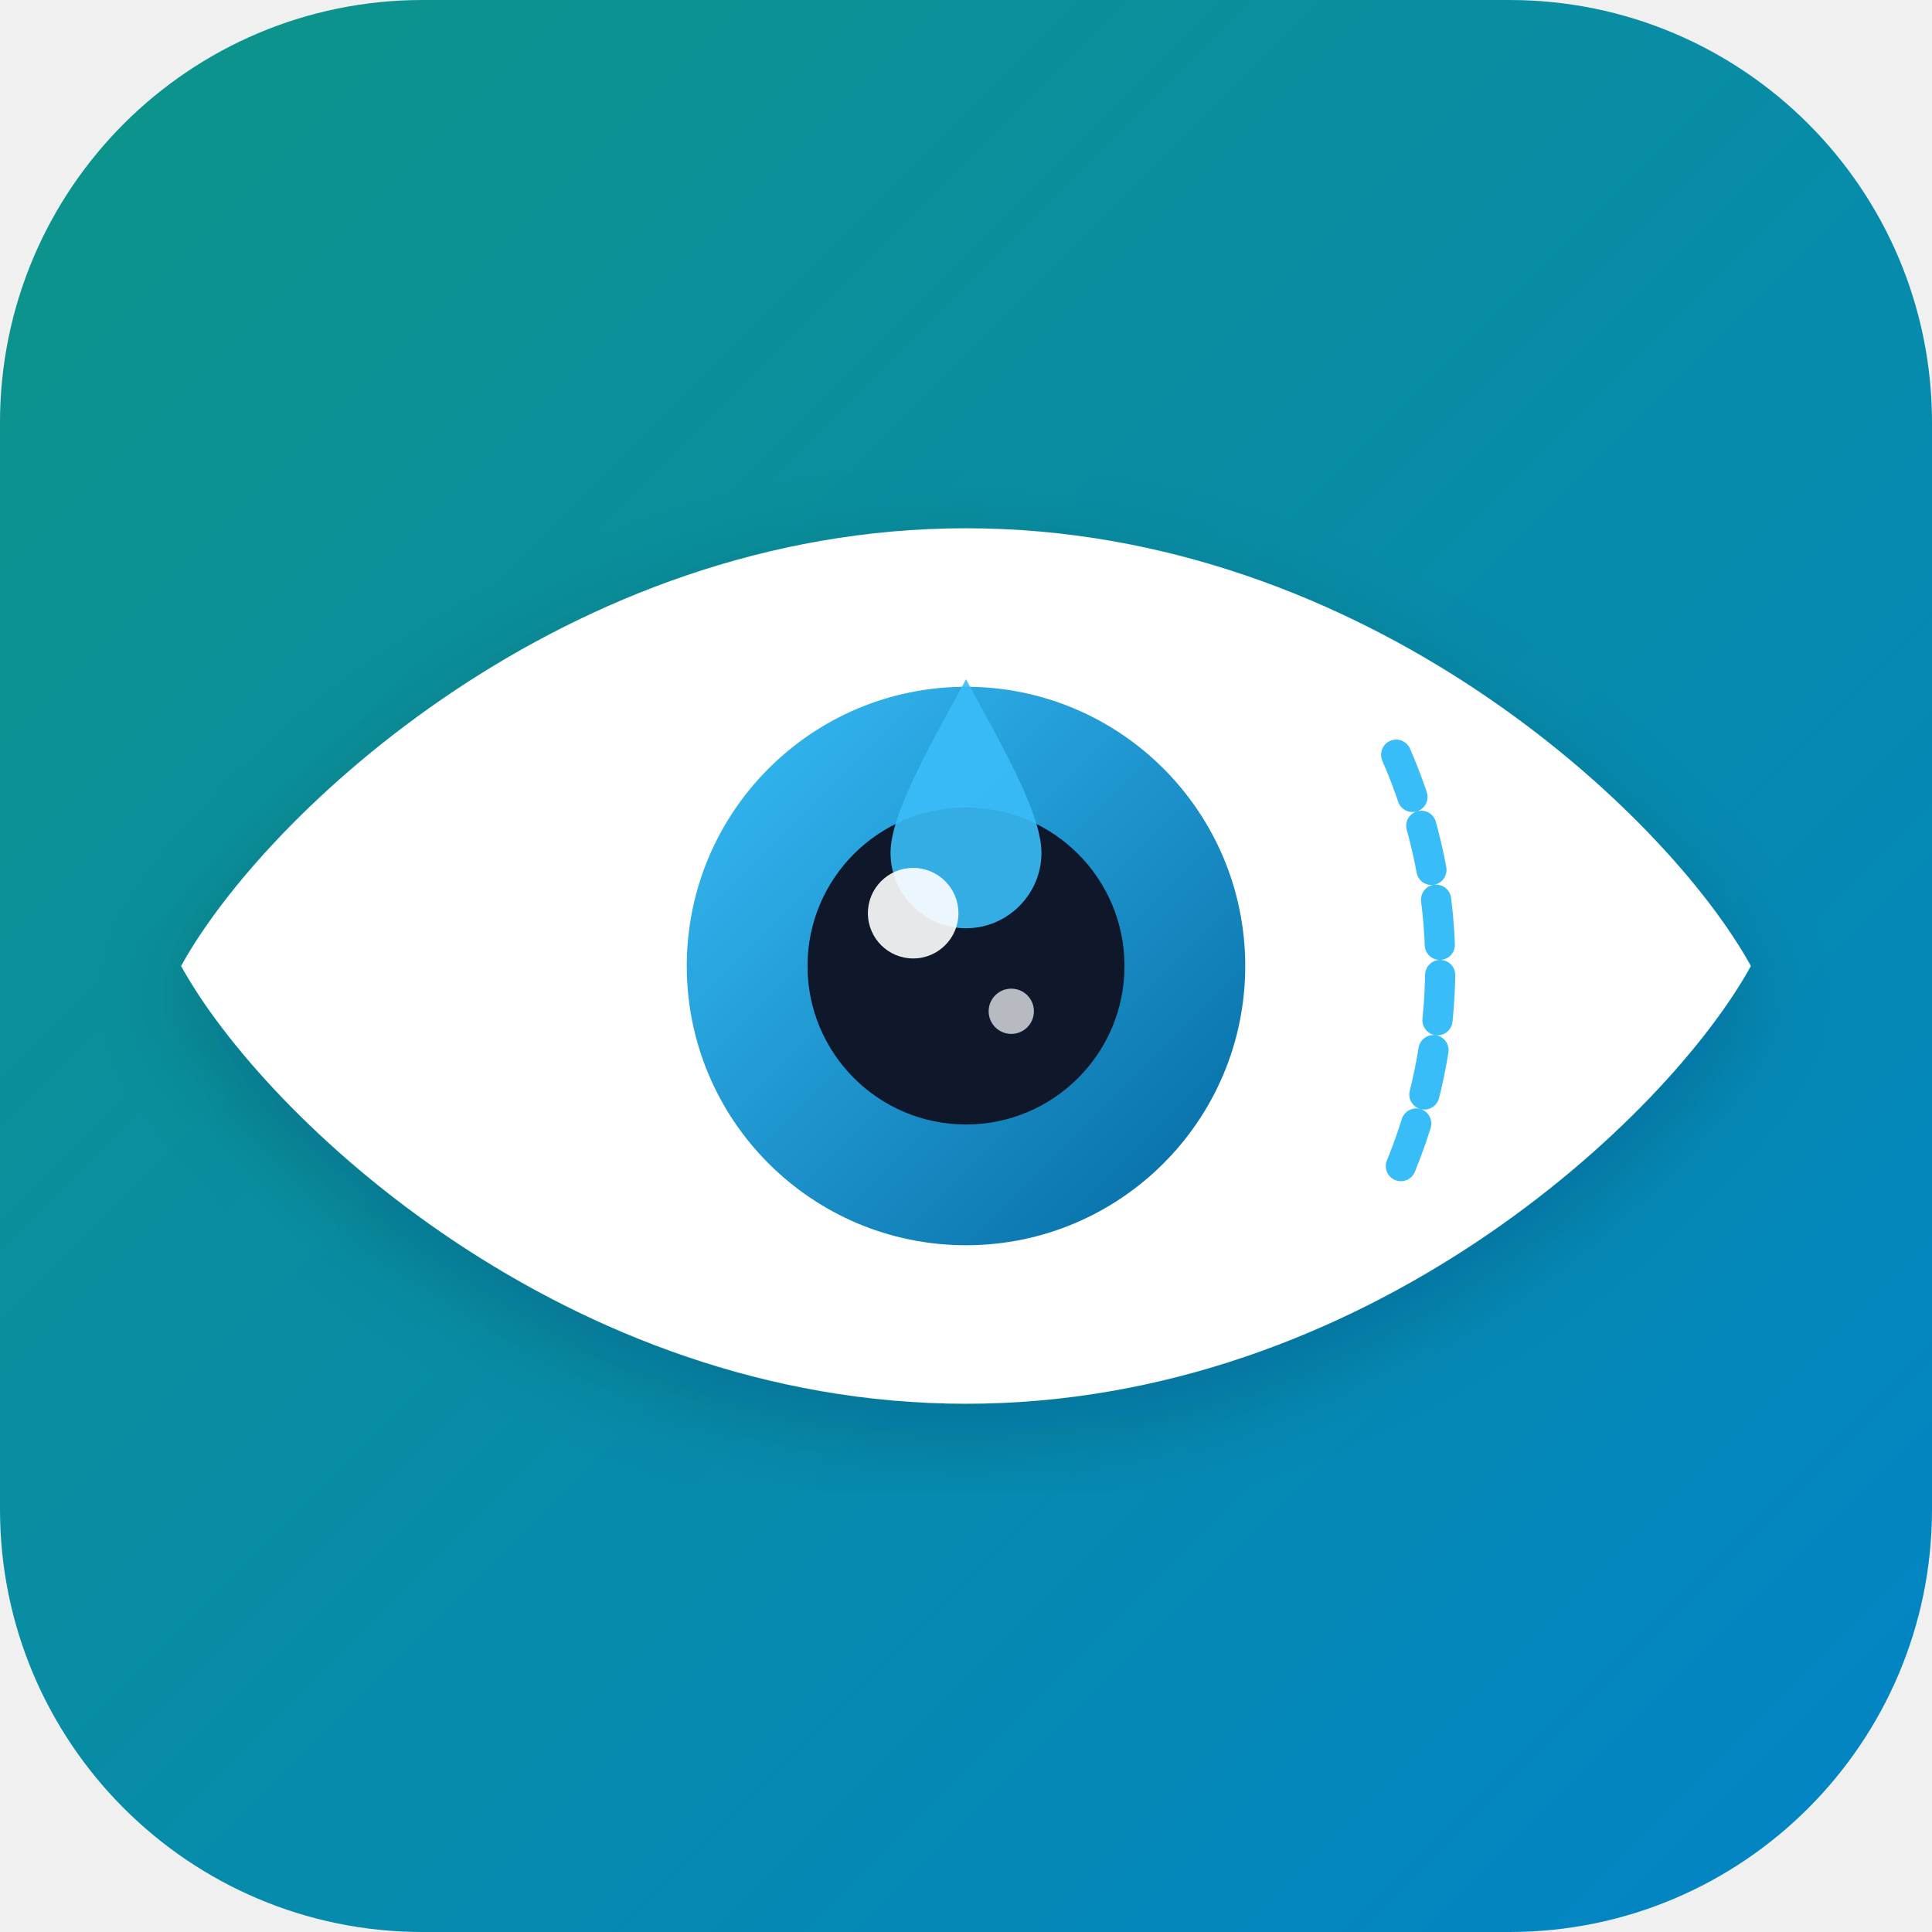
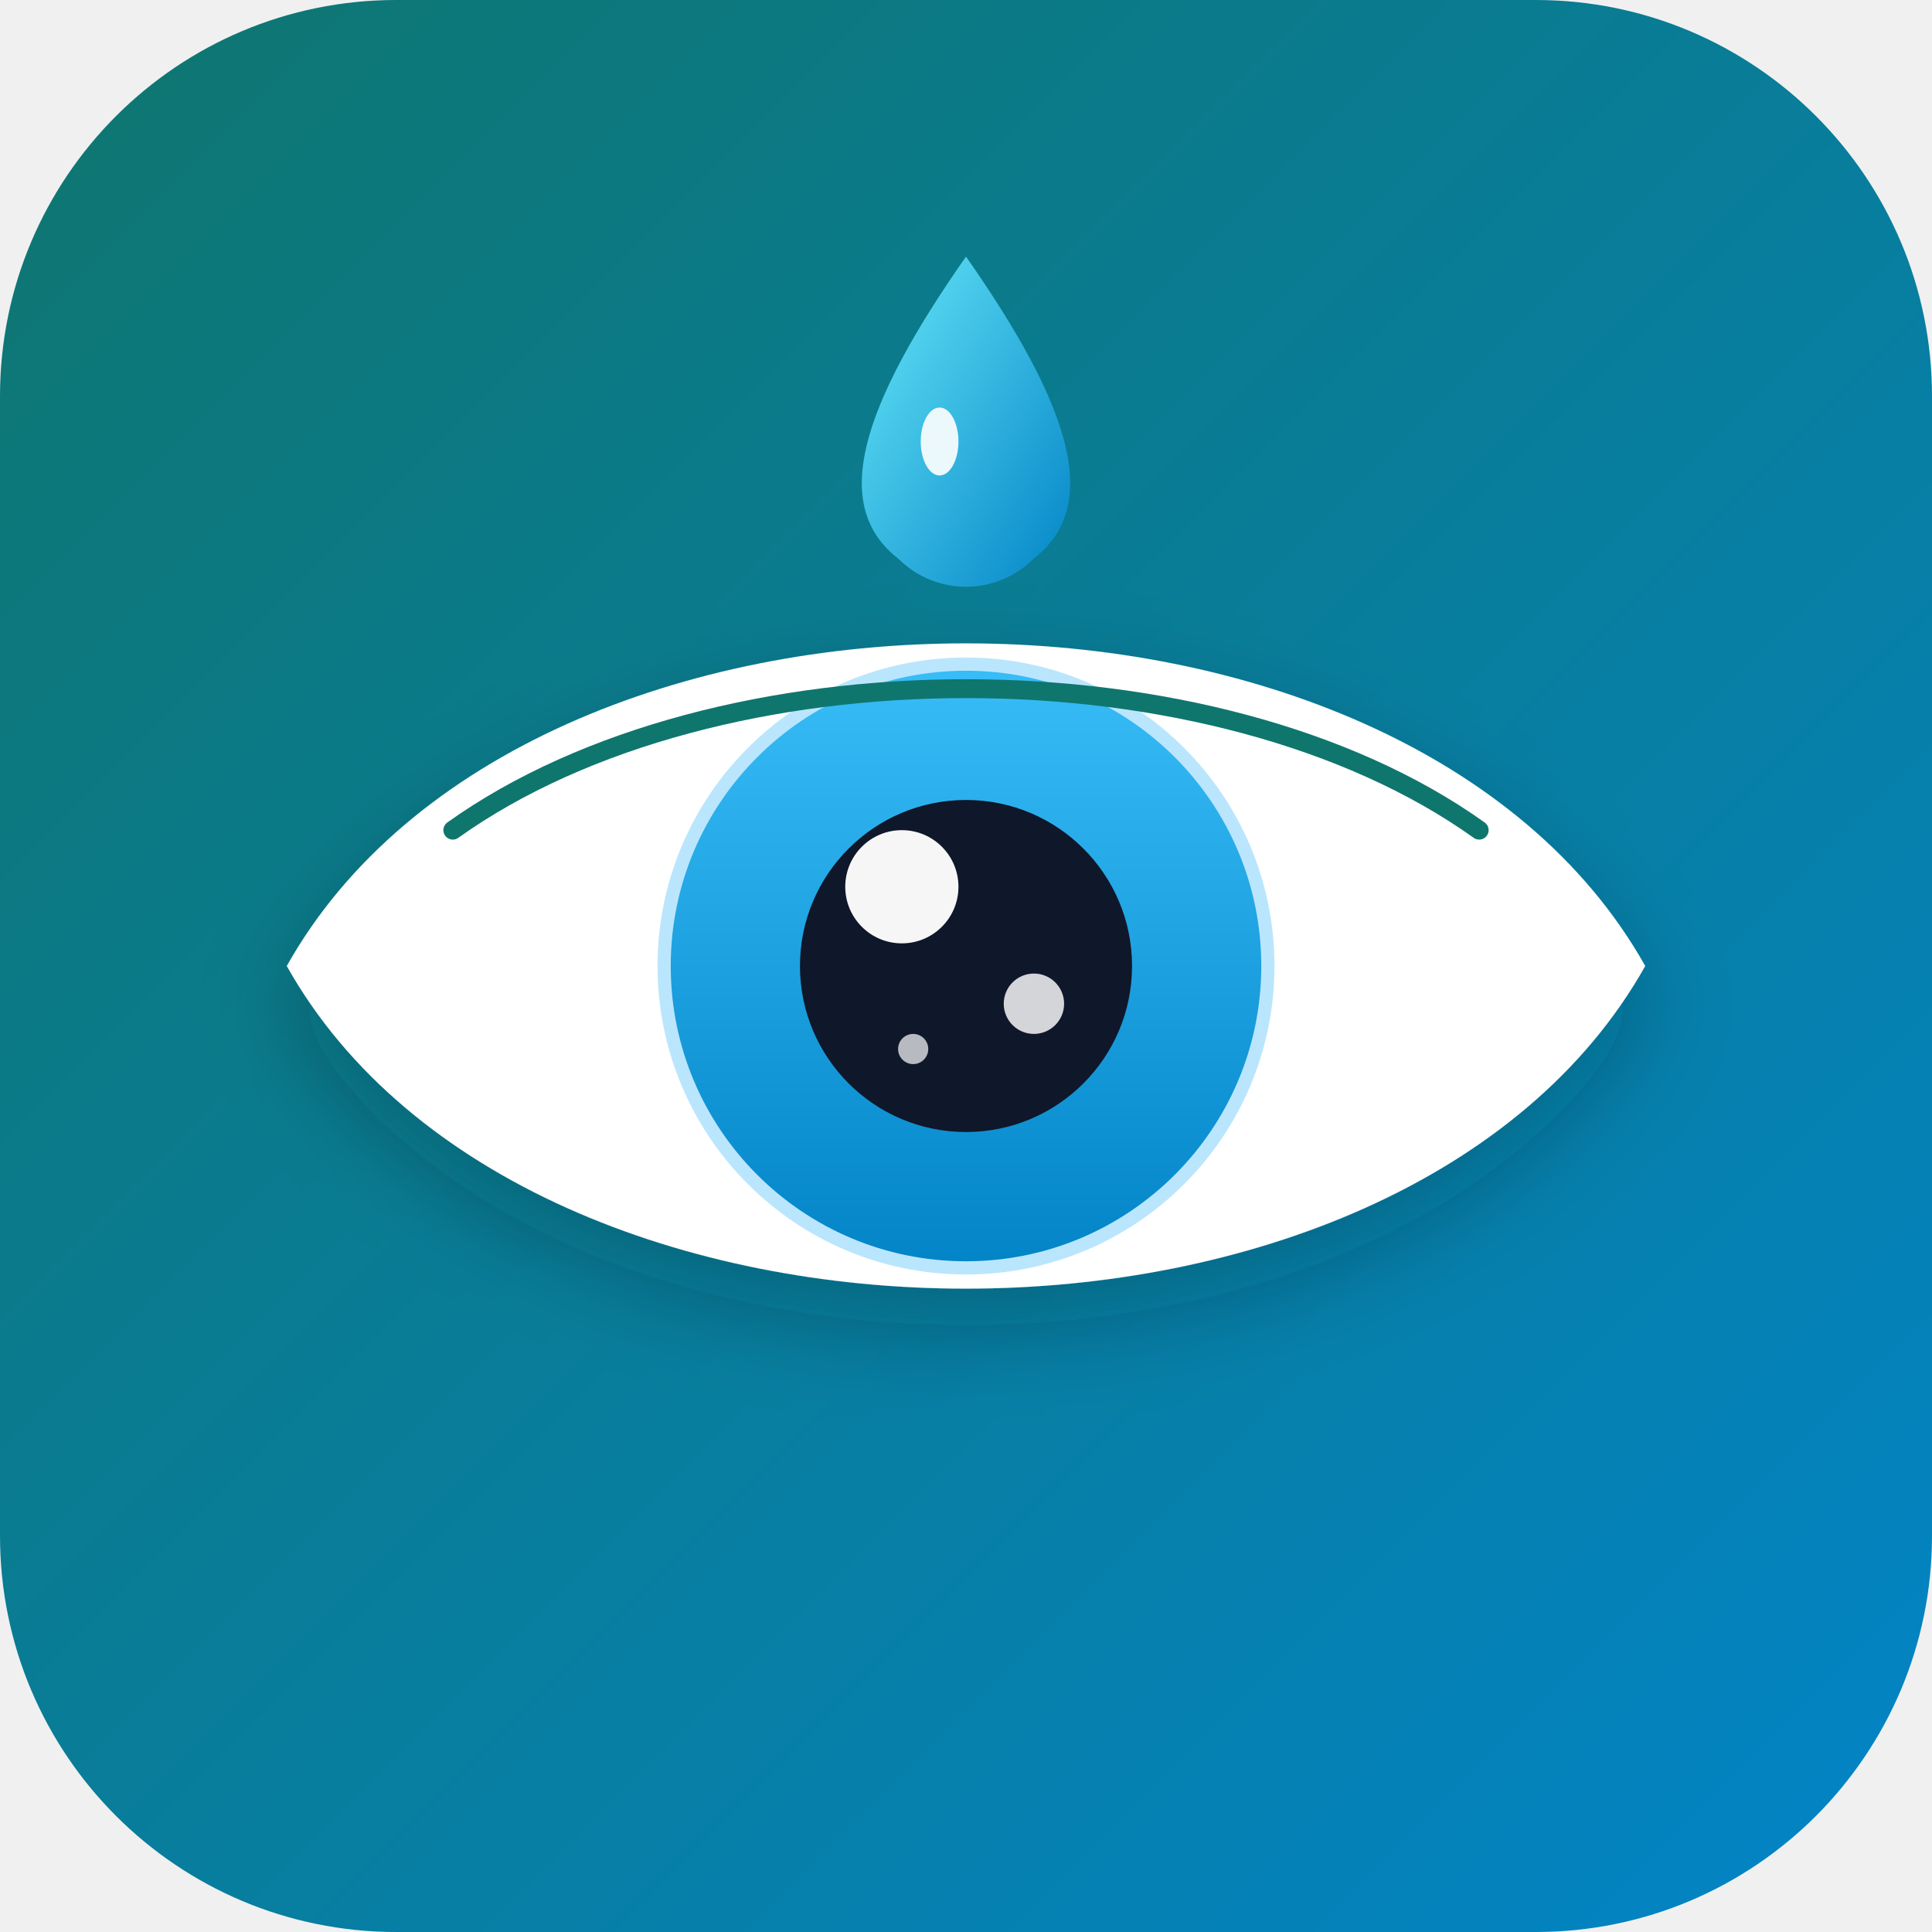
<svg xmlns="http://www.w3.org/2000/svg" viewBox="0 0 512 512" width="512" height="512">
  <defs>
-     <linearGradient id="oftalmoGrad" x1="0%" y1="0%" x2="100%" y2="100%">
-       <stop offset="0%" stop-color="#0d9488" />
+     <linearGradient id="bgGrad" x1="0%" y1="0%" x2="100%" y2="100%">
+       <stop offset="0%" stop-color="#0f766e" />
      <stop offset="100%" stop-color="#0284c7" />
    </linearGradient>
-     <linearGradient id="irisGrad" x1="0%" y1="0%" x2="100%" y2="100%">
+     <linearGradient id="irisGrad" x1="0%" y1="0%" x2="0%" y2="100%">
      <stop offset="0%" stop-color="#38bdf8" />
-       <stop offset="100%" stop-color="#0369a1" />
+       <stop offset="100%" stop-color="#0284c7" />
    </linearGradient>
-     <filter id="shadow" x="-10%" y="-10%" width="120%" height="120%">
-       <feDropShadow dx="0" dy="8" stdDeviation="12" flood-color="#0f172a" flood-opacity="0.18" />
+     <linearGradient id="dropGrad" x1="0%" y1="0%" x2="100%" y2="100%">
+       <stop offset="0%" stop-color="#67e8f9" />
+       <stop offset="100%" stop-color="#0284c7" />
+     </linearGradient>
+     <filter id="shadow" x="-20%" y="-20%" width="140%" height="140%">
+       <feDropShadow dx="0" dy="10" stdDeviation="12" flood-color="#0f172a" flood-opacity="0.25" />
    </filter>
  </defs>
-   <rect width="512" height="512" rx="112" fill="url(#oftalmoGrad)" />
-   <g filter="url(#shadow)">
-     <path d="M256 140 C150 140 70 216 48 256 C70 296 150 372 256 372 C362 372 442 296 464 256 C442 216 362 140 256 140 Z" fill="#ffffff" />
-   </g>
-   <circle cx="256" cy="256" r="74" fill="url(#irisGrad)" />
-   <circle cx="256" cy="256" r="42" fill="#0f172a" />
-   <path d="M256 180 C264 195 276 215 276 226 C276 237 267 246 256 246 C245 246 236 237 236 226 C236 215 248 195 256 180 Z" fill="#38bdf8" opacity="0.9" />
-   <circle cx="242" cy="242" r="12" fill="#ffffff" opacity="0.9" />
-   <circle cx="268" cy="268" r="6" fill="#ffffff" opacity="0.7" />
-   <path d="M 370 200 A 140 140 0 0 1 370 312" fill="none" stroke="#38bdf8" stroke-width="8" stroke-linecap="round" stroke-dasharray="12 8" />
+   <rect width="512" height="512" rx="105" fill="url(#bgGrad)" />
+   <path d="M 76 256 C 140 142 372 142 436 256 C 372 370 140 370 76 256 Z" fill="#ffffff" filter="url(#shadow)" />
+   <circle cx="256" cy="256" r="80" fill="url(#irisGrad)" />
+   <circle cx="256" cy="256" r="80" fill="none" stroke="#bae6fd" stroke-width="3.5" />
+   <circle cx="256" cy="256" r="44" fill="#0f172a" />
+   <circle cx="239" cy="235" r="15" fill="#ffffff" opacity="0.96" />
+   <circle cx="274" cy="266" r="8" fill="#ffffff" opacity="0.82" />
+   <circle cx="242" cy="278" r="4" fill="#ffffff" opacity="0.7" />
+   <path d="M 256 68 C 284 108 292 134 274 148 C 264 158 248 158 238 148 C 220 134 228 108 256 68 Z" fill="url(#dropGrad)" />
+   <ellipse cx="249" cy="117" rx="5" ry="9" fill="#ffffff" opacity="0.9" />
+   <path d="M 120 220 C 190 170 322 170 392 220" fill="none" stroke="#0f766e" stroke-width="5" stroke-linecap="round" />
</svg>
